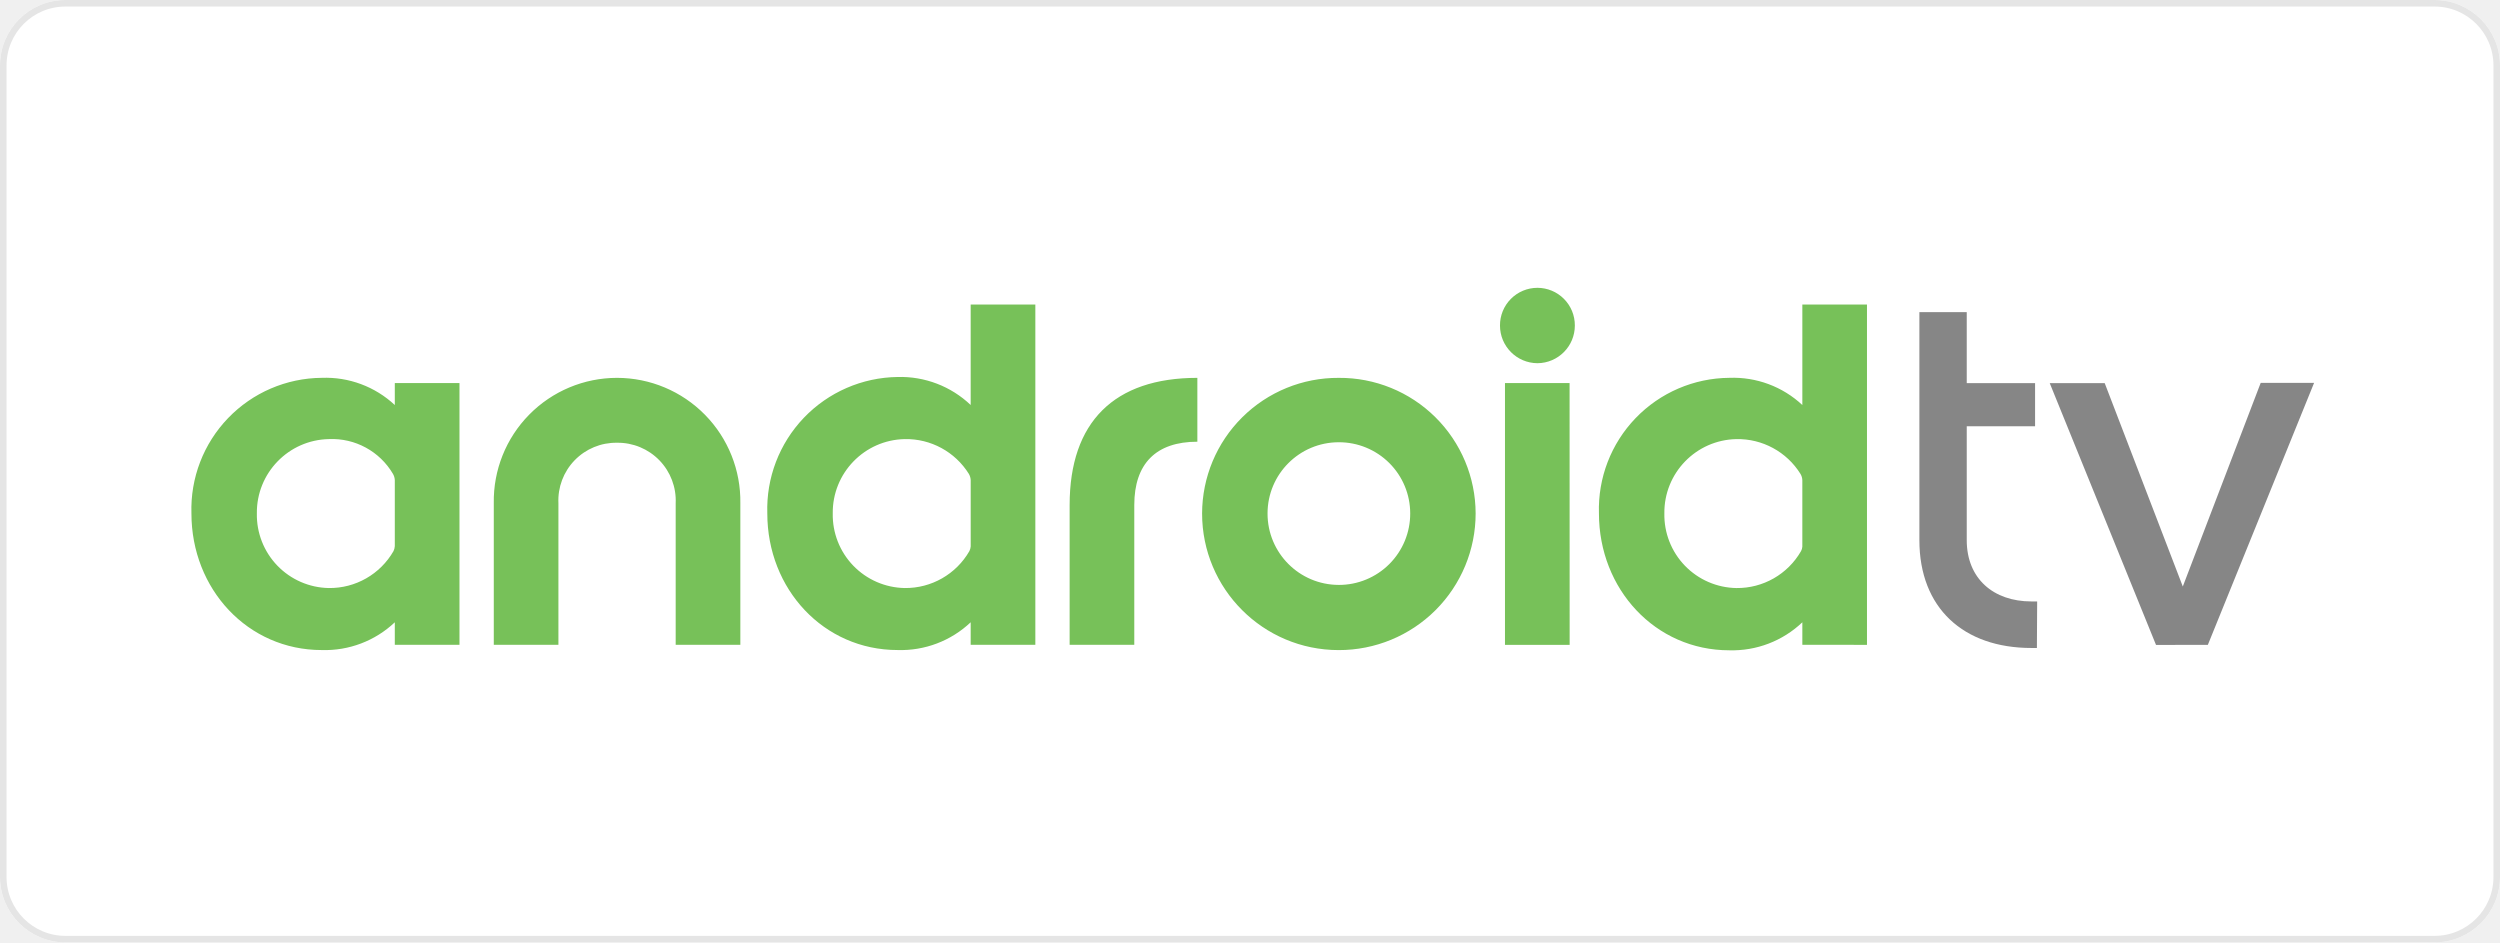
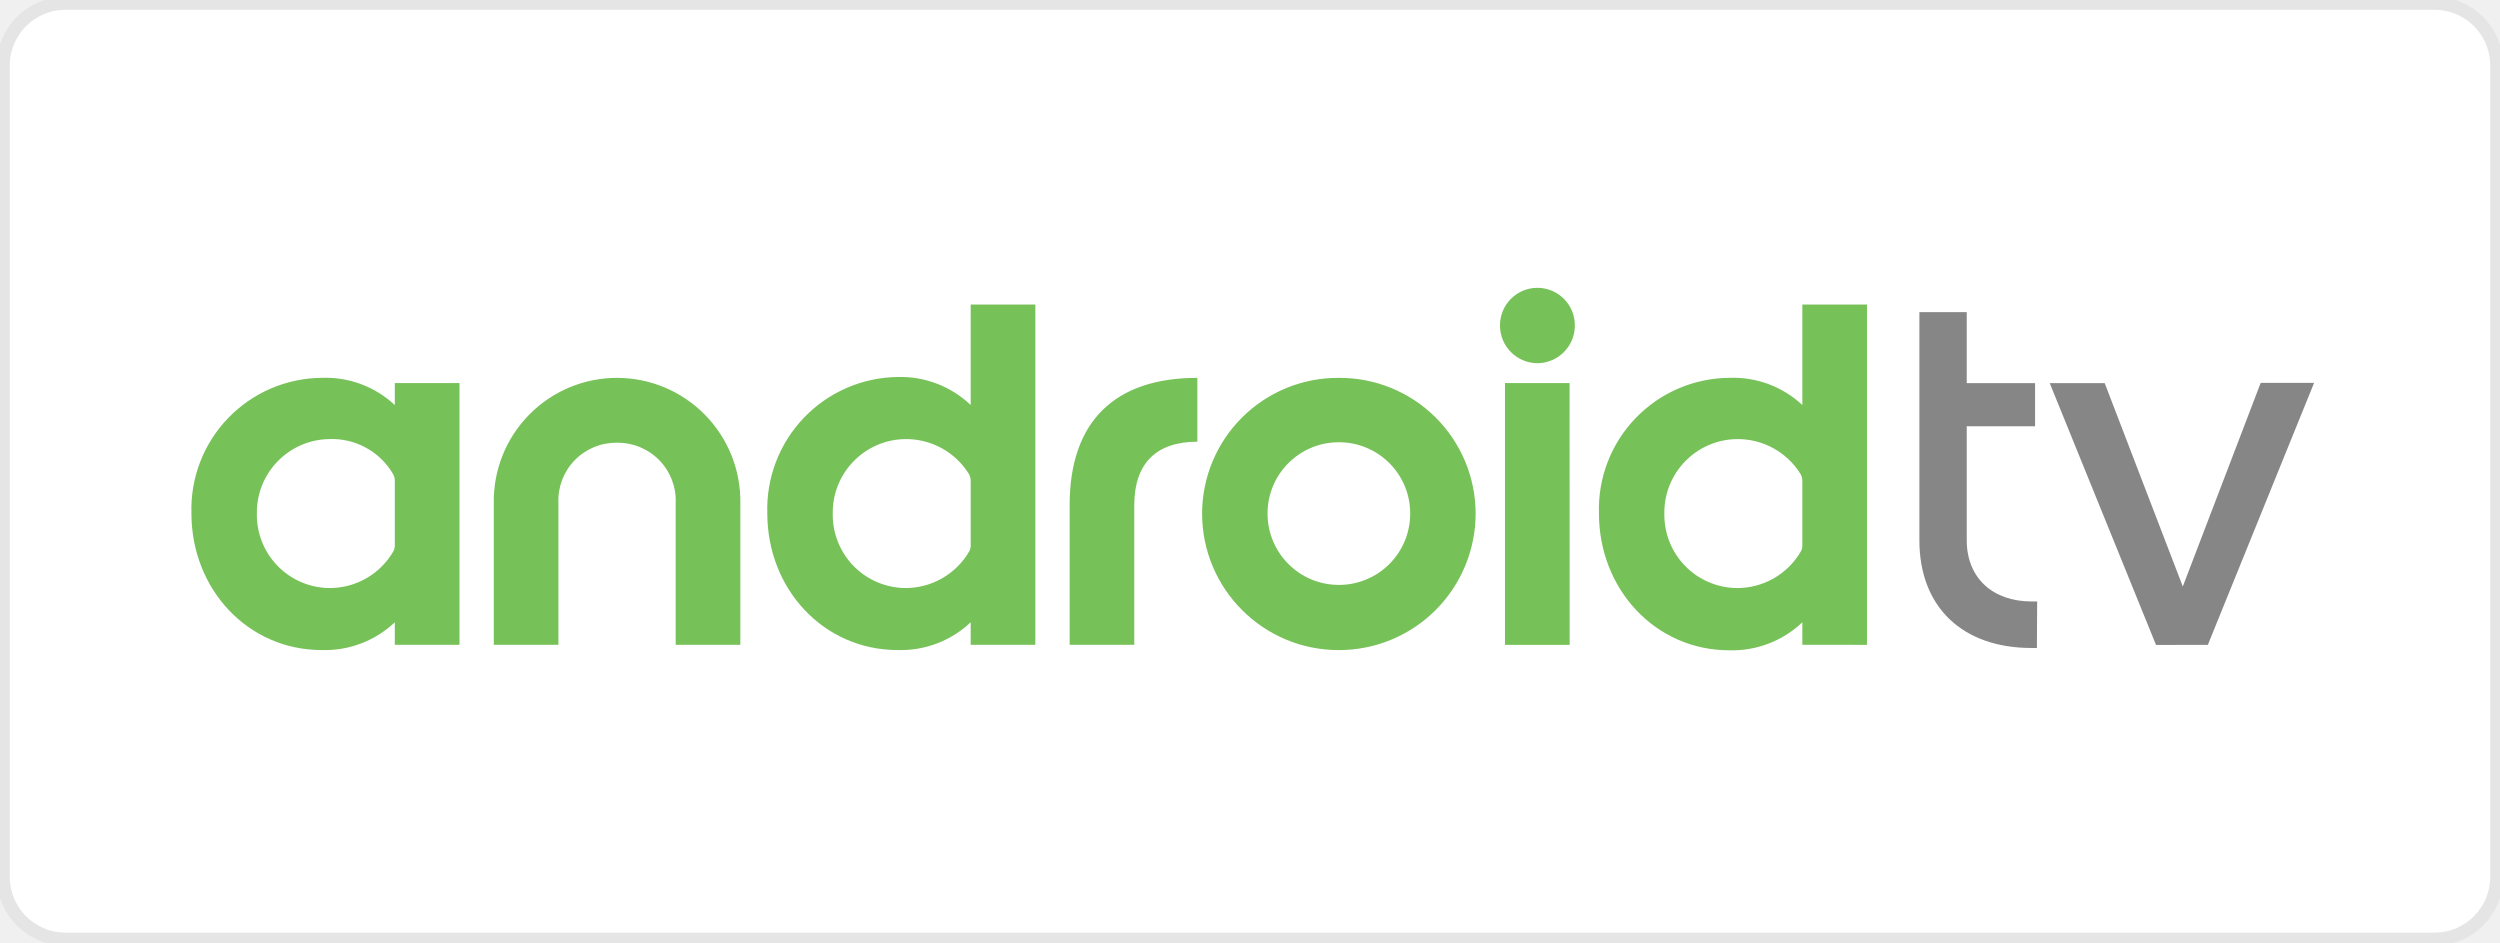
<svg xmlns="http://www.w3.org/2000/svg" id="android_tv" data-name="android tv" width="191" height="72" viewBox="0 0 191 72">
-   <g id="base" fill="#fff" stroke="#e5e5e5" stroke-width="0.5">
+   <g id="base" fill="#fff" stroke="#e5e5e5" strokeWidth="0.5">
    <rect width="191" height="72" rx="5" stroke="none" />
    <rect x="0.25" y="0.25" width="190.5" height="71.5" rx="4.75" fill="none" />
  </g>
  <g id="android_tv_icon" data-name="android tv icon" transform="translate(14.626 21.991)">
    <path id="android" d="M5142.444-1749.912a5.594,5.594,0,0,1-5.5-5.7,5.613,5.613,0,0,1,5.5-5.679,5.4,5.4,0,0,1,4.9,2.66,1.051,1.051,0,0,1,.139.48v5.039a1.035,1.035,0,0,1-.1.38,5.62,5.62,0,0,1-4.939,2.82m9.98,4.339v-20h-4.941v1.679a7.741,7.741,0,0,0-5.579-2.078,10.039,10.039,0,0,0-9.959,10.357c0,5.782,4.3,10.441,9.959,10.441a7.768,7.768,0,0,0,5.579-2.121v1.719Zm21.458,0v-10.818a9.431,9.431,0,0,0-9.419-9.579,9.419,9.419,0,0,0-9.418,9.579v10.818h4.938v-10.818a4.411,4.411,0,0,1,4.479-4.621,4.422,4.422,0,0,1,4.48,4.621v10.818Zm12.56-4.339a5.594,5.594,0,0,1-5.5-5.7,5.613,5.613,0,0,1,5.5-5.679,5.643,5.643,0,0,1,4.9,2.66,1.051,1.051,0,0,1,.139.48v5.061a.975.975,0,0,1-.1.358,5.628,5.628,0,0,1-4.941,2.82m9.98,4.339v-26h-4.941v7.677a7.774,7.774,0,0,0-5.579-2.14,10.093,10.093,0,0,0-9.958,10.42c0,5.782,4.3,10.441,9.958,10.441a7.763,7.763,0,0,0,5.579-2.121v1.719Zm7.559,0v-10.68c0-3.159,1.659-4.838,4.819-4.838v-4.879c-6.36,0-9.758,3.379-9.758,9.717v10.68Zm15.618-4.578a5.449,5.449,0,0,1-5.437-5.462,5.442,5.442,0,0,1,5.438-5.437,5.437,5.437,0,0,1,5.462,5.438,5.444,5.444,0,0,1-5.462,5.462m0,4.979a10.438,10.438,0,0,0,10.46-10.441,10.382,10.382,0,0,0-10.46-10.357,10.379,10.379,0,0,0-10.438,10.357,10.435,10.435,0,0,0,10.438,10.441m15.179-21.918a2.878,2.878,0,0,0,2.861-2.88,2.864,2.864,0,0,0-2.861-2.88,2.863,2.863,0,0,0-2.858,2.88,2.877,2.877,0,0,0,2.858,2.88m2.459,1.519H5232.3v20h4.941Zm12.741,15.659a5.594,5.594,0,0,1-5.5-5.7,5.613,5.613,0,0,1,5.5-5.679,5.639,5.639,0,0,1,4.9,2.66,1.01,1.01,0,0,1,.141.48v5.08a.828.828,0,0,1-.1.339,5.62,5.62,0,0,1-4.938,2.82m9.977,4.339v-26h-4.938v7.677a7.739,7.739,0,0,0-5.579-2.077,10.041,10.041,0,0,0-9.961,10.357c0,5.782,4.3,10.46,9.961,10.46a7.779,7.779,0,0,0,5.579-2.14v1.719Z" transform="translate(-5131.946 1772.847)" fill="#77c159" />
    <path id="tv" d="M5556.937-1741.751l8.119-20.02h-4.079l-6.641,17.36h1.38l-6.658-17.338h-4.2l8.12,20Zm-13.059.239.02-3.558h-.439c-2.9,0-4.941-1.741-4.941-4.681v-8.7h5.22v-3.3h-5.22v-5.421H5534.9v17.419c0,5.18,3.359,8.239,8.559,8.239Z" transform="translate(-5402.885 1769.029)" fill="#868686" />
  </g>
</svg>
